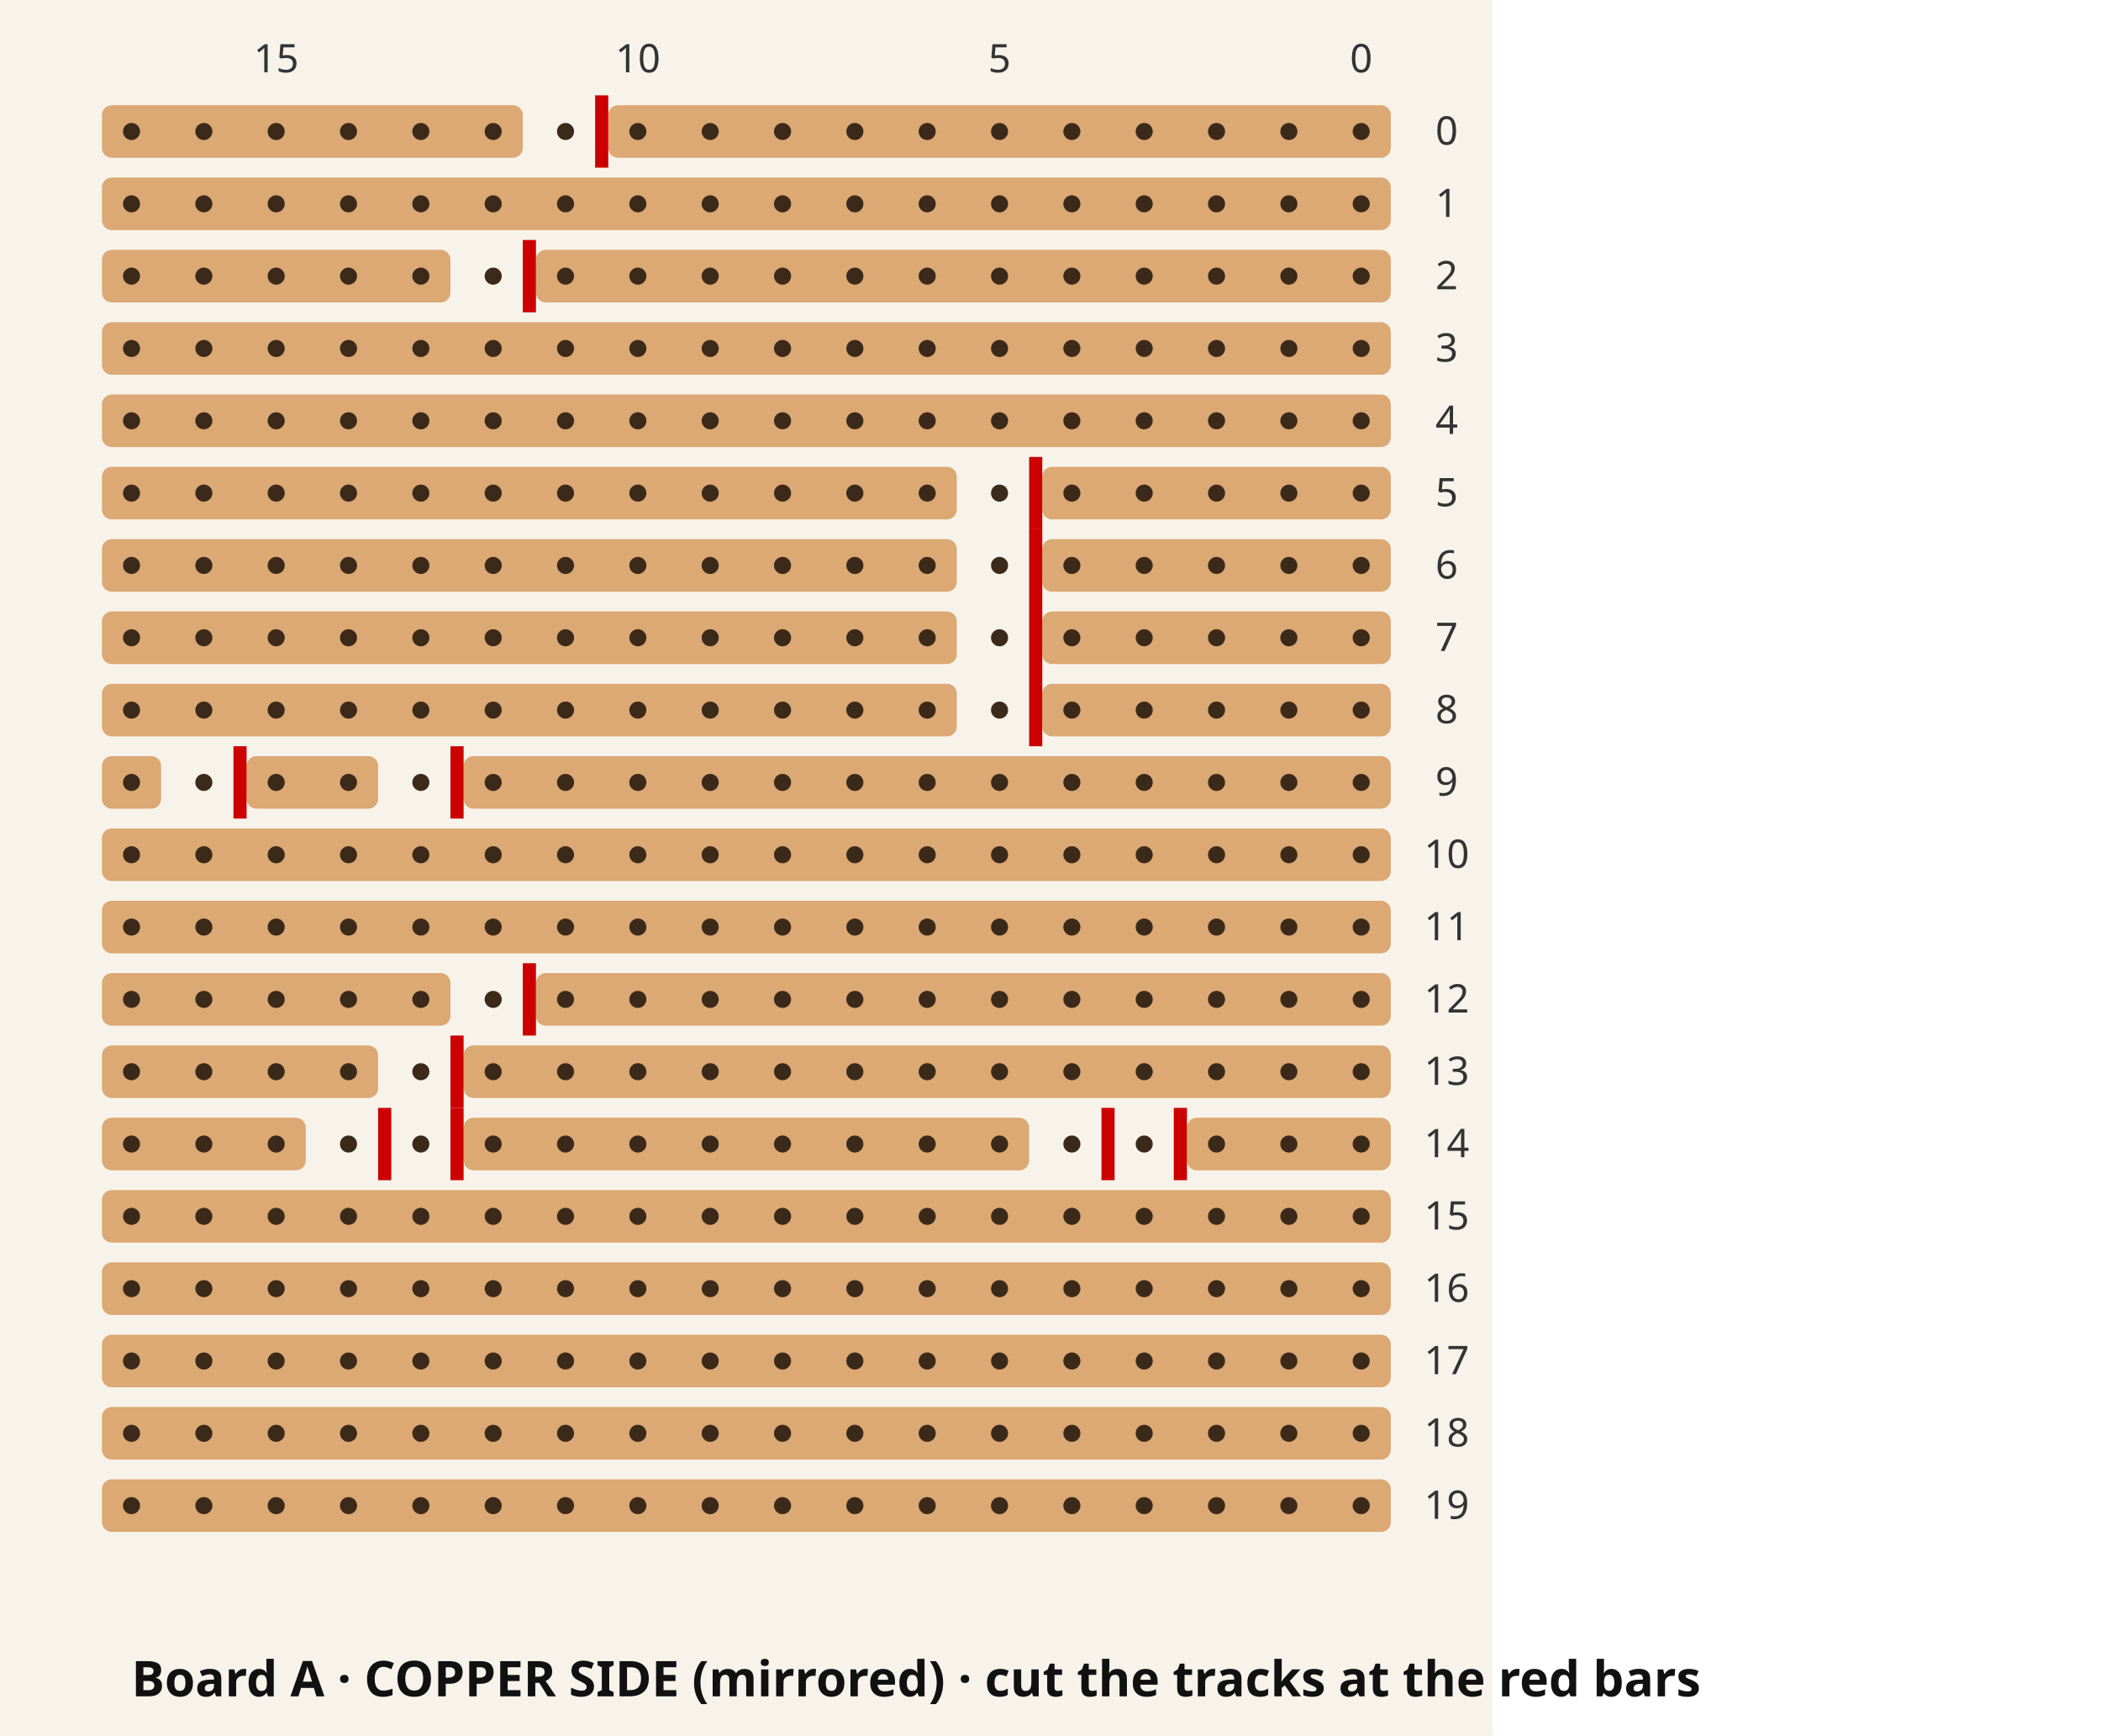
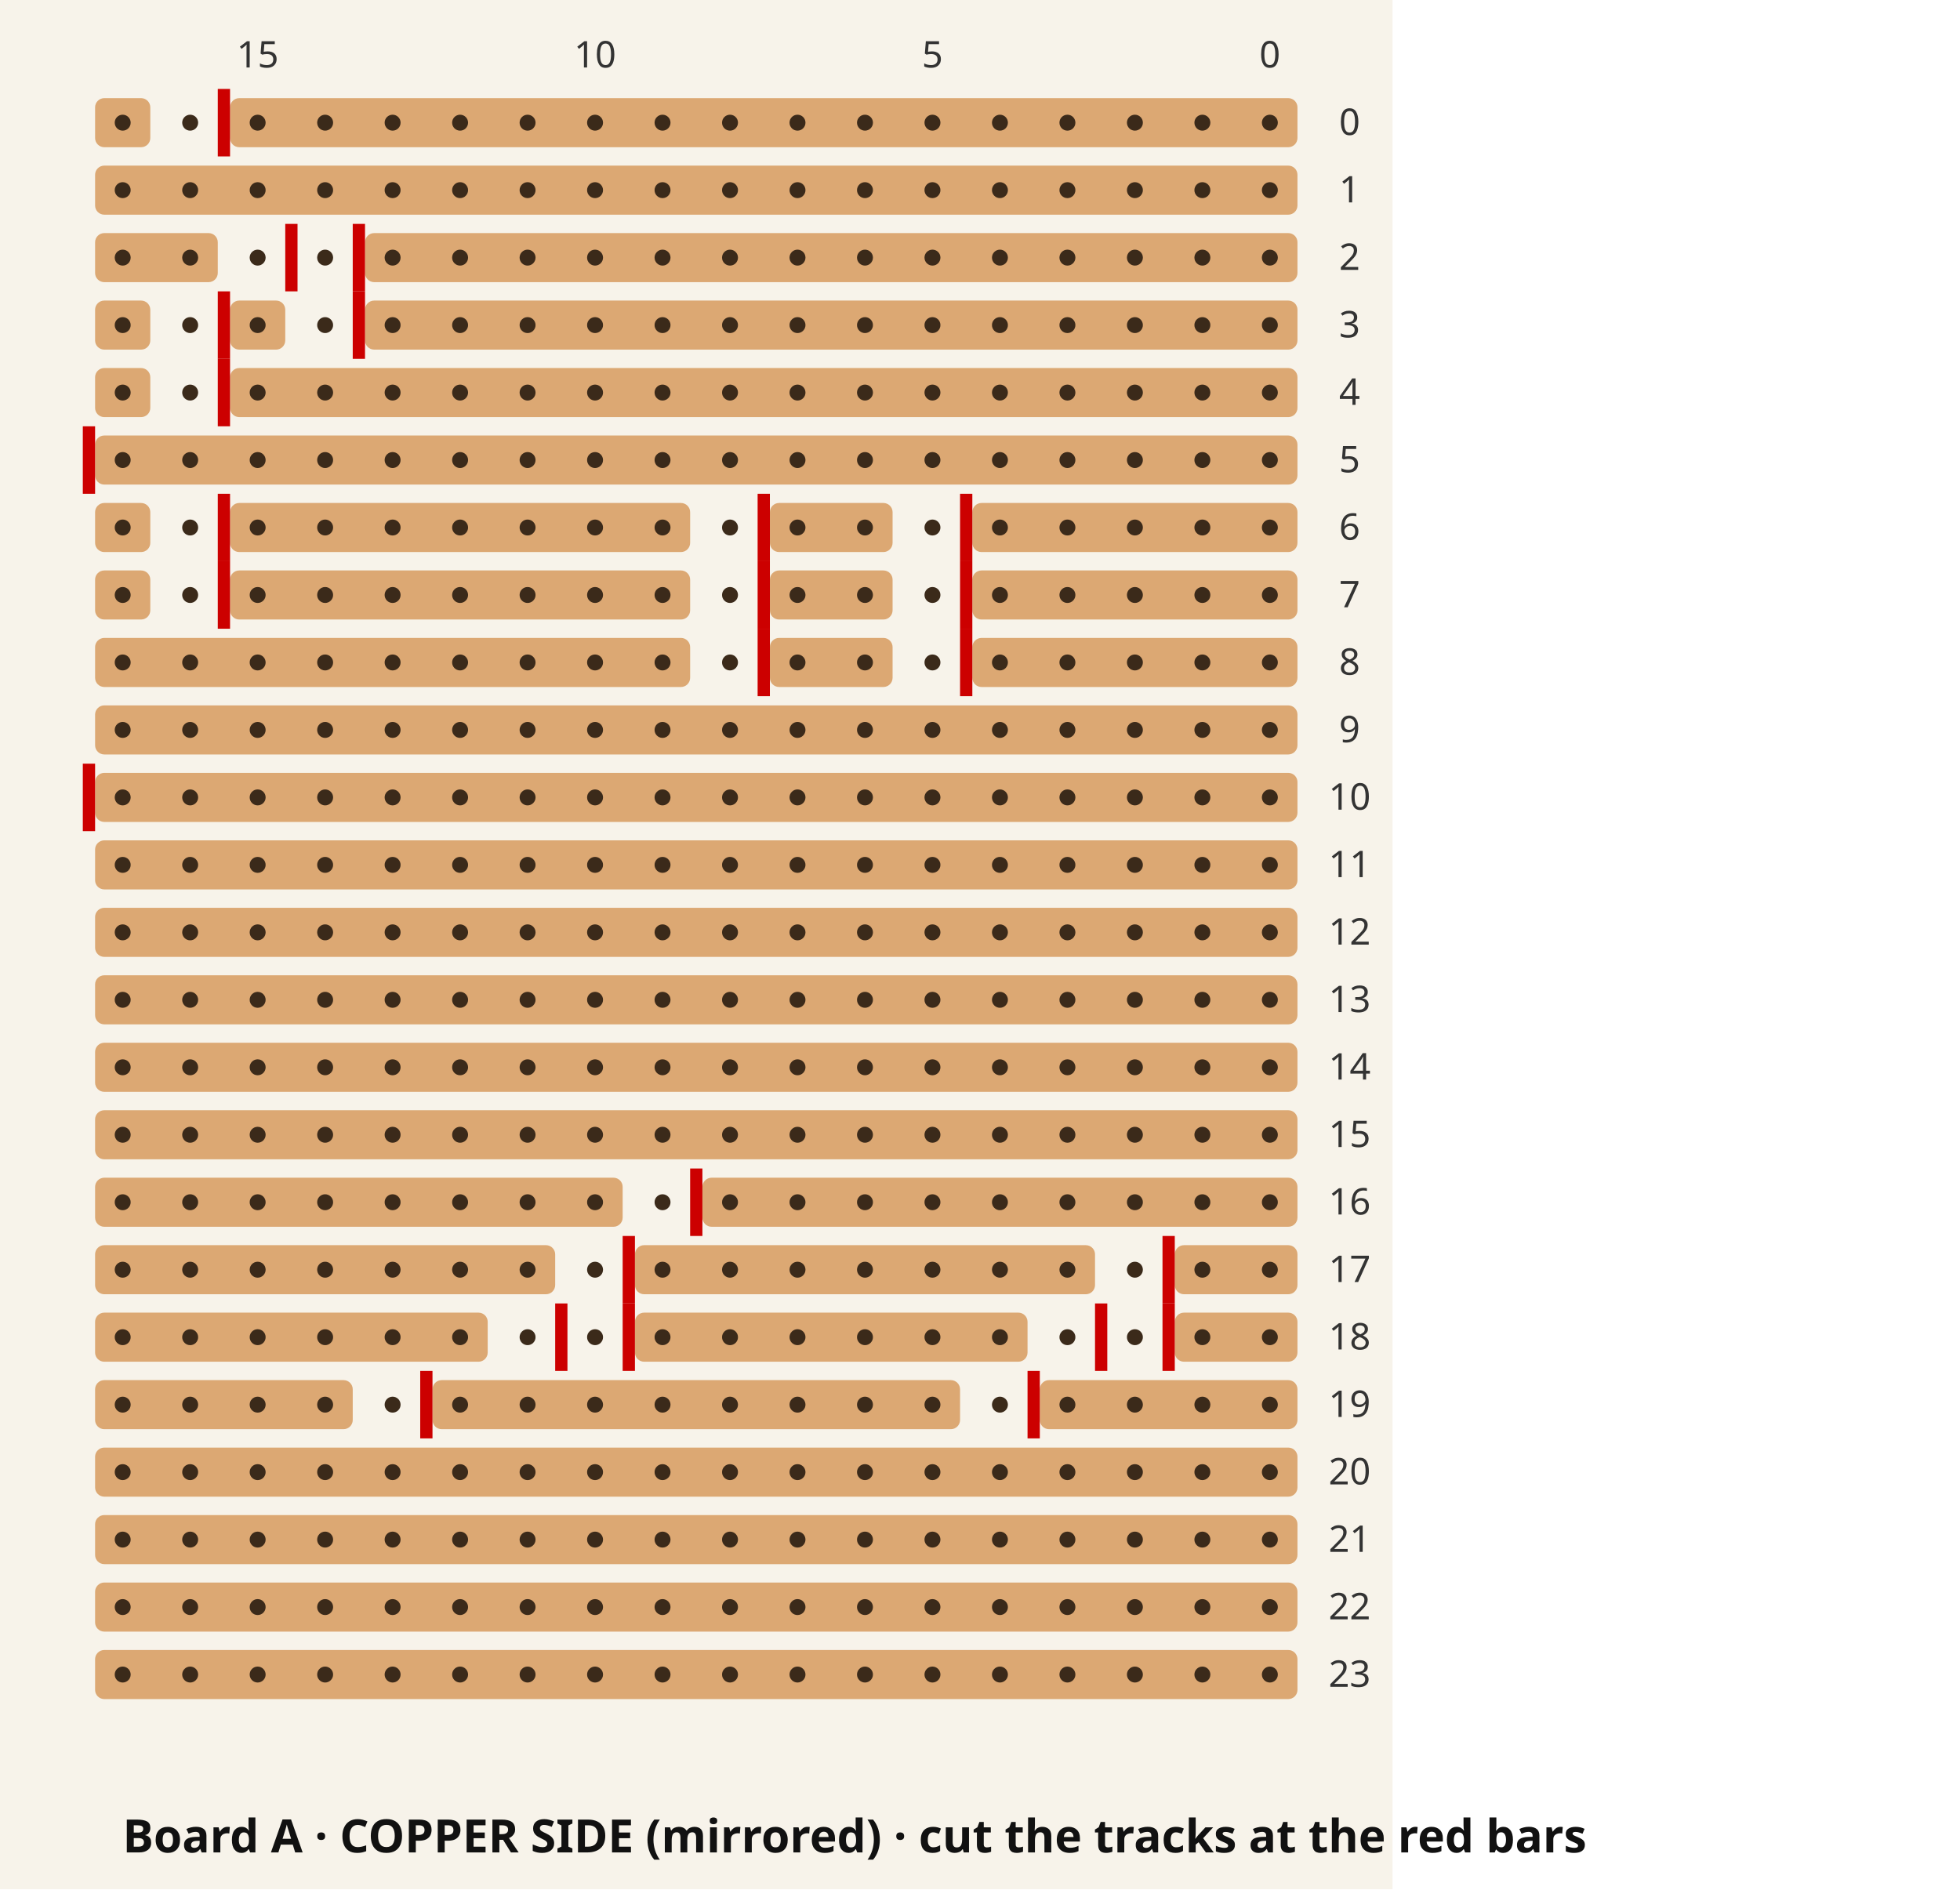
- <svg xmlns="http://www.w3.org/2000/svg" viewBox="0 0 639 528" width="639" height="528" font-family="system-ui,sans-serif">
-   <rect width="454" height="528" fill="#f7f3ea" />
-   <rect x="185" y="32" width="238" height="16" rx="3" fill="#d9a066" opacity="0.9" />
-   <rect x="31" y="32" width="128" height="16" rx="3" fill="#d9a066" opacity="0.9" />
+ <svg xmlns="http://www.w3.org/2000/svg" viewBox="0 0 639 616" width="639" height="616" font-family="system-ui,sans-serif">
+   <rect width="454" height="616" fill="#f7f3ea" />
+   <rect x="75" y="32" width="348" height="16" rx="3" fill="#d9a066" opacity="0.9" />
+   <rect x="31" y="32" width="18" height="16" rx="3" fill="#d9a066" opacity="0.9" />
  <rect x="31" y="54" width="392" height="16" rx="3" fill="#d9a066" opacity="0.9" />
-   <rect x="163" y="76" width="260" height="16" rx="3" fill="#d9a066" opacity="0.9" />
-   <rect x="31" y="76" width="106" height="16" rx="3" fill="#d9a066" opacity="0.9" />
-   <rect x="31" y="98" width="392" height="16" rx="3" fill="#d9a066" opacity="0.9" />
-   <rect x="31" y="120" width="392" height="16" rx="3" fill="#d9a066" opacity="0.9" />
-   <rect x="317" y="142" width="106" height="16" rx="3" fill="#d9a066" opacity="0.9" />
-   <rect x="31" y="142" width="260" height="16" rx="3" fill="#d9a066" opacity="0.9" />
+   <rect x="119" y="76" width="304" height="16" rx="3" fill="#d9a066" opacity="0.9" />
+   <rect x="31" y="76" width="40" height="16" rx="3" fill="#d9a066" opacity="0.9" />
+   <rect x="119" y="98" width="304" height="16" rx="3" fill="#d9a066" opacity="0.9" />
+   <rect x="75" y="98" width="18" height="16" rx="3" fill="#d9a066" opacity="0.9" />
+   <rect x="31" y="98" width="18" height="16" rx="3" fill="#d9a066" opacity="0.9" />
+   <rect x="75" y="120" width="348" height="16" rx="3" fill="#d9a066" opacity="0.9" />
+   <rect x="31" y="120" width="18" height="16" rx="3" fill="#d9a066" opacity="0.9" />
+   <rect x="31" y="142" width="392" height="16" rx="3" fill="#d9a066" opacity="0.9" />
  <rect x="317" y="164" width="106" height="16" rx="3" fill="#d9a066" opacity="0.9" />
-   <rect x="31" y="164" width="260" height="16" rx="3" fill="#d9a066" opacity="0.9" />
+   <rect x="251" y="164" width="40" height="16" rx="3" fill="#d9a066" opacity="0.9" />
+   <rect x="75" y="164" width="150" height="16" rx="3" fill="#d9a066" opacity="0.9" />
+   <rect x="31" y="164" width="18" height="16" rx="3" fill="#d9a066" opacity="0.9" />
  <rect x="317" y="186" width="106" height="16" rx="3" fill="#d9a066" opacity="0.9" />
-   <rect x="31" y="186" width="260" height="16" rx="3" fill="#d9a066" opacity="0.9" />
+   <rect x="251" y="186" width="40" height="16" rx="3" fill="#d9a066" opacity="0.9" />
+   <rect x="75" y="186" width="150" height="16" rx="3" fill="#d9a066" opacity="0.9" />
+   <rect x="31" y="186" width="18" height="16" rx="3" fill="#d9a066" opacity="0.9" />
  <rect x="317" y="208" width="106" height="16" rx="3" fill="#d9a066" opacity="0.9" />
-   <rect x="31" y="208" width="260" height="16" rx="3" fill="#d9a066" opacity="0.9" />
-   <rect x="141" y="230" width="282" height="16" rx="3" fill="#d9a066" opacity="0.9" />
-   <rect x="75" y="230" width="40" height="16" rx="3" fill="#d9a066" opacity="0.9" />
-   <rect x="31" y="230" width="18" height="16" rx="3" fill="#d9a066" opacity="0.9" />
+   <rect x="251" y="208" width="40" height="16" rx="3" fill="#d9a066" opacity="0.9" />
+   <rect x="31" y="208" width="194" height="16" rx="3" fill="#d9a066" opacity="0.9" />
+   <rect x="31" y="230" width="392" height="16" rx="3" fill="#d9a066" opacity="0.9" />
  <rect x="31" y="252" width="392" height="16" rx="3" fill="#d9a066" opacity="0.9" />
  <rect x="31" y="274" width="392" height="16" rx="3" fill="#d9a066" opacity="0.9" />
-   <rect x="163" y="296" width="260" height="16" rx="3" fill="#d9a066" opacity="0.9" />
-   <rect x="31" y="296" width="106" height="16" rx="3" fill="#d9a066" opacity="0.9" />
-   <rect x="141" y="318" width="282" height="16" rx="3" fill="#d9a066" opacity="0.9" />
-   <rect x="31" y="318" width="84" height="16" rx="3" fill="#d9a066" opacity="0.9" />
-   <rect x="361" y="340" width="62" height="16" rx="3" fill="#d9a066" opacity="0.9" />
-   <rect x="141" y="340" width="172" height="16" rx="3" fill="#d9a066" opacity="0.9" />
-   <rect x="31" y="340" width="62" height="16" rx="3" fill="#d9a066" opacity="0.9" />
+   <rect x="31" y="296" width="392" height="16" rx="3" fill="#d9a066" opacity="0.9" />
+   <rect x="31" y="318" width="392" height="16" rx="3" fill="#d9a066" opacity="0.9" />
+   <rect x="31" y="340" width="392" height="16" rx="3" fill="#d9a066" opacity="0.9" />
  <rect x="31" y="362" width="392" height="16" rx="3" fill="#d9a066" opacity="0.9" />
-   <rect x="31" y="384" width="392" height="16" rx="3" fill="#d9a066" opacity="0.9" />
-   <rect x="31" y="406" width="392" height="16" rx="3" fill="#d9a066" opacity="0.9" />
-   <rect x="31" y="428" width="392" height="16" rx="3" fill="#d9a066" opacity="0.9" />
-   <rect x="31" y="450" width="392" height="16" rx="3" fill="#d9a066" opacity="0.9" />
+   <rect x="229" y="384" width="194" height="16" rx="3" fill="#d9a066" opacity="0.9" />
+   <rect x="31" y="384" width="172" height="16" rx="3" fill="#d9a066" opacity="0.9" />
+   <rect x="383" y="406" width="40" height="16" rx="3" fill="#d9a066" opacity="0.9" />
+   <rect x="207" y="406" width="150" height="16" rx="3" fill="#d9a066" opacity="0.9" />
+   <rect x="31" y="406" width="150" height="16" rx="3" fill="#d9a066" opacity="0.9" />
+   <rect x="383" y="428" width="40" height="16" rx="3" fill="#d9a066" opacity="0.9" />
+   <rect x="207" y="428" width="128" height="16" rx="3" fill="#d9a066" opacity="0.9" />
+   <rect x="31" y="428" width="128" height="16" rx="3" fill="#d9a066" opacity="0.9" />
+   <rect x="339" y="450" width="84" height="16" rx="3" fill="#d9a066" opacity="0.9" />
+   <rect x="141" y="450" width="172" height="16" rx="3" fill="#d9a066" opacity="0.9" />
+   <rect x="31" y="450" width="84" height="16" rx="3" fill="#d9a066" opacity="0.9" />
+   <rect x="31" y="472" width="392" height="16" rx="3" fill="#d9a066" opacity="0.9" />
+   <rect x="31" y="494" width="392" height="16" rx="3" fill="#d9a066" opacity="0.9" />
+   <rect x="31" y="516" width="392" height="16" rx="3" fill="#d9a066" opacity="0.9" />
+   <rect x="31" y="538" width="392" height="16" rx="3" fill="#d9a066" opacity="0.9" />
  <circle cx="414" cy="40" r="2.6" fill="#3b2a1a" />
  <circle cx="414" cy="62" r="2.6" fill="#3b2a1a" />
  <circle cx="414" cy="84" r="2.6" fill="#3b2a1a" />
  <circle cx="414" cy="106" r="2.6" fill="#3b2a1a" />
  <circle cx="414" cy="128" r="2.6" fill="#3b2a1a" />
  <circle cx="414" cy="150" r="2.6" fill="#3b2a1a" />
  <circle cx="414" cy="172" r="2.6" fill="#3b2a1a" />
  <circle cx="414" cy="194" r="2.6" fill="#3b2a1a" />
  <circle cx="414" cy="216" r="2.6" fill="#3b2a1a" />
  <circle cx="414" cy="238" r="2.6" fill="#3b2a1a" />
  <circle cx="414" cy="260" r="2.6" fill="#3b2a1a" />
  <circle cx="414" cy="282" r="2.6" fill="#3b2a1a" />
  <circle cx="414" cy="304" r="2.6" fill="#3b2a1a" />
  <circle cx="414" cy="326" r="2.6" fill="#3b2a1a" />
  <circle cx="414" cy="348" r="2.6" fill="#3b2a1a" />
  <circle cx="414" cy="370" r="2.6" fill="#3b2a1a" />
  <circle cx="414" cy="392" r="2.6" fill="#3b2a1a" />
  <circle cx="414" cy="414" r="2.6" fill="#3b2a1a" />
  <circle cx="414" cy="436" r="2.6" fill="#3b2a1a" />
  <circle cx="414" cy="458" r="2.6" fill="#3b2a1a" />
+   <circle cx="414" cy="480" r="2.6" fill="#3b2a1a" />
+   <circle cx="414" cy="502" r="2.6" fill="#3b2a1a" />
+   <circle cx="414" cy="524" r="2.6" fill="#3b2a1a" />
+   <circle cx="414" cy="546" r="2.6" fill="#3b2a1a" />
  <circle cx="392" cy="40" r="2.6" fill="#3b2a1a" />
  <circle cx="392" cy="62" r="2.6" fill="#3b2a1a" />
  <circle cx="392" cy="84" r="2.6" fill="#3b2a1a" />
  <circle cx="392" cy="106" r="2.6" fill="#3b2a1a" />
  <circle cx="392" cy="128" r="2.6" fill="#3b2a1a" />
  <circle cx="392" cy="150" r="2.6" fill="#3b2a1a" />
  <circle cx="392" cy="172" r="2.6" fill="#3b2a1a" />
  <circle cx="392" cy="194" r="2.6" fill="#3b2a1a" />
  <circle cx="392" cy="216" r="2.6" fill="#3b2a1a" />
  <circle cx="392" cy="238" r="2.6" fill="#3b2a1a" />
  <circle cx="392" cy="260" r="2.6" fill="#3b2a1a" />
  <circle cx="392" cy="282" r="2.6" fill="#3b2a1a" />
  <circle cx="392" cy="304" r="2.6" fill="#3b2a1a" />
  <circle cx="392" cy="326" r="2.6" fill="#3b2a1a" />
  <circle cx="392" cy="348" r="2.6" fill="#3b2a1a" />
  <circle cx="392" cy="370" r="2.6" fill="#3b2a1a" />
  <circle cx="392" cy="392" r="2.6" fill="#3b2a1a" />
  <circle cx="392" cy="414" r="2.6" fill="#3b2a1a" />
  <circle cx="392" cy="436" r="2.6" fill="#3b2a1a" />
  <circle cx="392" cy="458" r="2.6" fill="#3b2a1a" />
+   <circle cx="392" cy="480" r="2.6" fill="#3b2a1a" />
+   <circle cx="392" cy="502" r="2.6" fill="#3b2a1a" />
+   <circle cx="392" cy="524" r="2.6" fill="#3b2a1a" />
+   <circle cx="392" cy="546" r="2.6" fill="#3b2a1a" />
  <circle cx="370" cy="40" r="2.6" fill="#3b2a1a" />
  <circle cx="370" cy="62" r="2.6" fill="#3b2a1a" />
  <circle cx="370" cy="84" r="2.6" fill="#3b2a1a" />
  <circle cx="370" cy="106" r="2.6" fill="#3b2a1a" />
  <circle cx="370" cy="128" r="2.6" fill="#3b2a1a" />
  <circle cx="370" cy="150" r="2.6" fill="#3b2a1a" />
  <circle cx="370" cy="172" r="2.6" fill="#3b2a1a" />
  <circle cx="370" cy="194" r="2.6" fill="#3b2a1a" />
  <circle cx="370" cy="216" r="2.6" fill="#3b2a1a" />
  <circle cx="370" cy="238" r="2.6" fill="#3b2a1a" />
  <circle cx="370" cy="260" r="2.6" fill="#3b2a1a" />
  <circle cx="370" cy="282" r="2.6" fill="#3b2a1a" />
  <circle cx="370" cy="304" r="2.6" fill="#3b2a1a" />
  <circle cx="370" cy="326" r="2.6" fill="#3b2a1a" />
  <circle cx="370" cy="348" r="2.6" fill="#3b2a1a" />
  <circle cx="370" cy="370" r="2.6" fill="#3b2a1a" />
  <circle cx="370" cy="392" r="2.6" fill="#3b2a1a" />
  <circle cx="370" cy="414" r="2.6" fill="#3b2a1a" />
  <circle cx="370" cy="436" r="2.6" fill="#3b2a1a" />
  <circle cx="370" cy="458" r="2.6" fill="#3b2a1a" />
+   <circle cx="370" cy="480" r="2.6" fill="#3b2a1a" />
+   <circle cx="370" cy="502" r="2.6" fill="#3b2a1a" />
+   <circle cx="370" cy="524" r="2.6" fill="#3b2a1a" />
+   <circle cx="370" cy="546" r="2.6" fill="#3b2a1a" />
  <circle cx="348" cy="40" r="2.6" fill="#3b2a1a" />
  <circle cx="348" cy="62" r="2.6" fill="#3b2a1a" />
  <circle cx="348" cy="84" r="2.6" fill="#3b2a1a" />
  <circle cx="348" cy="106" r="2.6" fill="#3b2a1a" />
  <circle cx="348" cy="128" r="2.6" fill="#3b2a1a" />
  <circle cx="348" cy="150" r="2.6" fill="#3b2a1a" />
  <circle cx="348" cy="172" r="2.6" fill="#3b2a1a" />
  <circle cx="348" cy="194" r="2.6" fill="#3b2a1a" />
  <circle cx="348" cy="216" r="2.6" fill="#3b2a1a" />
  <circle cx="348" cy="238" r="2.6" fill="#3b2a1a" />
  <circle cx="348" cy="260" r="2.6" fill="#3b2a1a" />
  <circle cx="348" cy="282" r="2.6" fill="#3b2a1a" />
  <circle cx="348" cy="304" r="2.6" fill="#3b2a1a" />
  <circle cx="348" cy="326" r="2.6" fill="#3b2a1a" />
  <circle cx="348" cy="348" r="2.6" fill="#3b2a1a" />
  <circle cx="348" cy="370" r="2.6" fill="#3b2a1a" />
  <circle cx="348" cy="392" r="2.6" fill="#3b2a1a" />
  <circle cx="348" cy="414" r="2.6" fill="#3b2a1a" />
  <circle cx="348" cy="436" r="2.6" fill="#3b2a1a" />
  <circle cx="348" cy="458" r="2.6" fill="#3b2a1a" />
+   <circle cx="348" cy="480" r="2.6" fill="#3b2a1a" />
+   <circle cx="348" cy="502" r="2.6" fill="#3b2a1a" />
+   <circle cx="348" cy="524" r="2.6" fill="#3b2a1a" />
+   <circle cx="348" cy="546" r="2.6" fill="#3b2a1a" />
  <circle cx="326" cy="40" r="2.6" fill="#3b2a1a" />
  <circle cx="326" cy="62" r="2.6" fill="#3b2a1a" />
  <circle cx="326" cy="84" r="2.6" fill="#3b2a1a" />
  <circle cx="326" cy="106" r="2.6" fill="#3b2a1a" />
  <circle cx="326" cy="128" r="2.6" fill="#3b2a1a" />
  <circle cx="326" cy="150" r="2.6" fill="#3b2a1a" />
  <circle cx="326" cy="172" r="2.6" fill="#3b2a1a" />
  <circle cx="326" cy="194" r="2.6" fill="#3b2a1a" />
  <circle cx="326" cy="216" r="2.6" fill="#3b2a1a" />
  <circle cx="326" cy="238" r="2.6" fill="#3b2a1a" />
  <circle cx="326" cy="260" r="2.6" fill="#3b2a1a" />
  <circle cx="326" cy="282" r="2.6" fill="#3b2a1a" />
  <circle cx="326" cy="304" r="2.6" fill="#3b2a1a" />
  <circle cx="326" cy="326" r="2.6" fill="#3b2a1a" />
  <circle cx="326" cy="348" r="2.6" fill="#3b2a1a" />
  <circle cx="326" cy="370" r="2.6" fill="#3b2a1a" />
  <circle cx="326" cy="392" r="2.6" fill="#3b2a1a" />
  <circle cx="326" cy="414" r="2.6" fill="#3b2a1a" />
  <circle cx="326" cy="436" r="2.6" fill="#3b2a1a" />
  <circle cx="326" cy="458" r="2.6" fill="#3b2a1a" />
+   <circle cx="326" cy="480" r="2.6" fill="#3b2a1a" />
+   <circle cx="326" cy="502" r="2.6" fill="#3b2a1a" />
+   <circle cx="326" cy="524" r="2.6" fill="#3b2a1a" />
+   <circle cx="326" cy="546" r="2.6" fill="#3b2a1a" />
  <circle cx="304" cy="40" r="2.6" fill="#3b2a1a" />
  <circle cx="304" cy="62" r="2.6" fill="#3b2a1a" />
  <circle cx="304" cy="84" r="2.6" fill="#3b2a1a" />
  <circle cx="304" cy="106" r="2.6" fill="#3b2a1a" />
  <circle cx="304" cy="128" r="2.6" fill="#3b2a1a" />
  <circle cx="304" cy="150" r="2.6" fill="#3b2a1a" />
  <circle cx="304" cy="172" r="2.6" fill="#3b2a1a" />
  <circle cx="304" cy="194" r="2.6" fill="#3b2a1a" />
  <circle cx="304" cy="216" r="2.6" fill="#3b2a1a" />
  <circle cx="304" cy="238" r="2.6" fill="#3b2a1a" />
  <circle cx="304" cy="260" r="2.6" fill="#3b2a1a" />
  <circle cx="304" cy="282" r="2.6" fill="#3b2a1a" />
  <circle cx="304" cy="304" r="2.6" fill="#3b2a1a" />
  <circle cx="304" cy="326" r="2.6" fill="#3b2a1a" />
  <circle cx="304" cy="348" r="2.6" fill="#3b2a1a" />
  <circle cx="304" cy="370" r="2.6" fill="#3b2a1a" />
  <circle cx="304" cy="392" r="2.6" fill="#3b2a1a" />
  <circle cx="304" cy="414" r="2.6" fill="#3b2a1a" />
  <circle cx="304" cy="436" r="2.6" fill="#3b2a1a" />
  <circle cx="304" cy="458" r="2.6" fill="#3b2a1a" />
+   <circle cx="304" cy="480" r="2.6" fill="#3b2a1a" />
+   <circle cx="304" cy="502" r="2.6" fill="#3b2a1a" />
+   <circle cx="304" cy="524" r="2.6" fill="#3b2a1a" />
+   <circle cx="304" cy="546" r="2.6" fill="#3b2a1a" />
  <circle cx="282" cy="40" r="2.6" fill="#3b2a1a" />
  <circle cx="282" cy="62" r="2.6" fill="#3b2a1a" />
  <circle cx="282" cy="84" r="2.6" fill="#3b2a1a" />
  <circle cx="282" cy="106" r="2.6" fill="#3b2a1a" />
  <circle cx="282" cy="128" r="2.6" fill="#3b2a1a" />
  <circle cx="282" cy="150" r="2.6" fill="#3b2a1a" />
  <circle cx="282" cy="172" r="2.6" fill="#3b2a1a" />
  <circle cx="282" cy="194" r="2.6" fill="#3b2a1a" />
  <circle cx="282" cy="216" r="2.6" fill="#3b2a1a" />
  <circle cx="282" cy="238" r="2.6" fill="#3b2a1a" />
  <circle cx="282" cy="260" r="2.6" fill="#3b2a1a" />
  <circle cx="282" cy="282" r="2.6" fill="#3b2a1a" />
  <circle cx="282" cy="304" r="2.6" fill="#3b2a1a" />
  <circle cx="282" cy="326" r="2.6" fill="#3b2a1a" />
  <circle cx="282" cy="348" r="2.6" fill="#3b2a1a" />
  <circle cx="282" cy="370" r="2.6" fill="#3b2a1a" />
  <circle cx="282" cy="392" r="2.6" fill="#3b2a1a" />
  <circle cx="282" cy="414" r="2.6" fill="#3b2a1a" />
  <circle cx="282" cy="436" r="2.6" fill="#3b2a1a" />
  <circle cx="282" cy="458" r="2.6" fill="#3b2a1a" />
+   <circle cx="282" cy="480" r="2.6" fill="#3b2a1a" />
+   <circle cx="282" cy="502" r="2.6" fill="#3b2a1a" />
+   <circle cx="282" cy="524" r="2.6" fill="#3b2a1a" />
+   <circle cx="282" cy="546" r="2.6" fill="#3b2a1a" />
  <circle cx="260" cy="40" r="2.6" fill="#3b2a1a" />
  <circle cx="260" cy="62" r="2.6" fill="#3b2a1a" />
  <circle cx="260" cy="84" r="2.6" fill="#3b2a1a" />
  <circle cx="260" cy="106" r="2.6" fill="#3b2a1a" />
  <circle cx="260" cy="128" r="2.6" fill="#3b2a1a" />
  <circle cx="260" cy="150" r="2.6" fill="#3b2a1a" />
  <circle cx="260" cy="172" r="2.6" fill="#3b2a1a" />
  <circle cx="260" cy="194" r="2.6" fill="#3b2a1a" />
  <circle cx="260" cy="216" r="2.6" fill="#3b2a1a" />
  <circle cx="260" cy="238" r="2.6" fill="#3b2a1a" />
  <circle cx="260" cy="260" r="2.6" fill="#3b2a1a" />
  <circle cx="260" cy="282" r="2.6" fill="#3b2a1a" />
  <circle cx="260" cy="304" r="2.6" fill="#3b2a1a" />
  <circle cx="260" cy="326" r="2.6" fill="#3b2a1a" />
  <circle cx="260" cy="348" r="2.6" fill="#3b2a1a" />
  <circle cx="260" cy="370" r="2.6" fill="#3b2a1a" />
  <circle cx="260" cy="392" r="2.6" fill="#3b2a1a" />
  <circle cx="260" cy="414" r="2.6" fill="#3b2a1a" />
  <circle cx="260" cy="436" r="2.6" fill="#3b2a1a" />
  <circle cx="260" cy="458" r="2.6" fill="#3b2a1a" />
+   <circle cx="260" cy="480" r="2.6" fill="#3b2a1a" />
+   <circle cx="260" cy="502" r="2.6" fill="#3b2a1a" />
+   <circle cx="260" cy="524" r="2.6" fill="#3b2a1a" />
+   <circle cx="260" cy="546" r="2.6" fill="#3b2a1a" />
  <circle cx="238" cy="40" r="2.6" fill="#3b2a1a" />
  <circle cx="238" cy="62" r="2.6" fill="#3b2a1a" />
  <circle cx="238" cy="84" r="2.6" fill="#3b2a1a" />
  <circle cx="238" cy="106" r="2.6" fill="#3b2a1a" />
  <circle cx="238" cy="128" r="2.6" fill="#3b2a1a" />
  <circle cx="238" cy="150" r="2.6" fill="#3b2a1a" />
  <circle cx="238" cy="172" r="2.6" fill="#3b2a1a" />
  <circle cx="238" cy="194" r="2.6" fill="#3b2a1a" />
  <circle cx="238" cy="216" r="2.6" fill="#3b2a1a" />
  <circle cx="238" cy="238" r="2.6" fill="#3b2a1a" />
  <circle cx="238" cy="260" r="2.6" fill="#3b2a1a" />
  <circle cx="238" cy="282" r="2.6" fill="#3b2a1a" />
  <circle cx="238" cy="304" r="2.6" fill="#3b2a1a" />
  <circle cx="238" cy="326" r="2.6" fill="#3b2a1a" />
  <circle cx="238" cy="348" r="2.6" fill="#3b2a1a" />
  <circle cx="238" cy="370" r="2.6" fill="#3b2a1a" />
  <circle cx="238" cy="392" r="2.6" fill="#3b2a1a" />
  <circle cx="238" cy="414" r="2.6" fill="#3b2a1a" />
  <circle cx="238" cy="436" r="2.6" fill="#3b2a1a" />
  <circle cx="238" cy="458" r="2.6" fill="#3b2a1a" />
+   <circle cx="238" cy="480" r="2.6" fill="#3b2a1a" />
+   <circle cx="238" cy="502" r="2.6" fill="#3b2a1a" />
+   <circle cx="238" cy="524" r="2.6" fill="#3b2a1a" />
+   <circle cx="238" cy="546" r="2.6" fill="#3b2a1a" />
  <circle cx="216" cy="40" r="2.6" fill="#3b2a1a" />
  <circle cx="216" cy="62" r="2.6" fill="#3b2a1a" />
  <circle cx="216" cy="84" r="2.6" fill="#3b2a1a" />
  <circle cx="216" cy="106" r="2.6" fill="#3b2a1a" />
  <circle cx="216" cy="128" r="2.6" fill="#3b2a1a" />
  <circle cx="216" cy="150" r="2.6" fill="#3b2a1a" />
  <circle cx="216" cy="172" r="2.6" fill="#3b2a1a" />
  <circle cx="216" cy="194" r="2.6" fill="#3b2a1a" />
  <circle cx="216" cy="216" r="2.6" fill="#3b2a1a" />
  <circle cx="216" cy="238" r="2.6" fill="#3b2a1a" />
  <circle cx="216" cy="260" r="2.6" fill="#3b2a1a" />
  <circle cx="216" cy="282" r="2.6" fill="#3b2a1a" />
  <circle cx="216" cy="304" r="2.6" fill="#3b2a1a" />
  <circle cx="216" cy="326" r="2.6" fill="#3b2a1a" />
  <circle cx="216" cy="348" r="2.6" fill="#3b2a1a" />
  <circle cx="216" cy="370" r="2.6" fill="#3b2a1a" />
  <circle cx="216" cy="392" r="2.6" fill="#3b2a1a" />
  <circle cx="216" cy="414" r="2.6" fill="#3b2a1a" />
  <circle cx="216" cy="436" r="2.6" fill="#3b2a1a" />
  <circle cx="216" cy="458" r="2.6" fill="#3b2a1a" />
+   <circle cx="216" cy="480" r="2.6" fill="#3b2a1a" />
+   <circle cx="216" cy="502" r="2.6" fill="#3b2a1a" />
+   <circle cx="216" cy="524" r="2.6" fill="#3b2a1a" />
+   <circle cx="216" cy="546" r="2.6" fill="#3b2a1a" />
  <circle cx="194" cy="40" r="2.6" fill="#3b2a1a" />
  <circle cx="194" cy="62" r="2.6" fill="#3b2a1a" />
  <circle cx="194" cy="84" r="2.6" fill="#3b2a1a" />
  <circle cx="194" cy="106" r="2.6" fill="#3b2a1a" />
  <circle cx="194" cy="128" r="2.6" fill="#3b2a1a" />
  <circle cx="194" cy="150" r="2.6" fill="#3b2a1a" />
  <circle cx="194" cy="172" r="2.6" fill="#3b2a1a" />
  <circle cx="194" cy="194" r="2.6" fill="#3b2a1a" />
  <circle cx="194" cy="216" r="2.6" fill="#3b2a1a" />
  <circle cx="194" cy="238" r="2.6" fill="#3b2a1a" />
  <circle cx="194" cy="260" r="2.6" fill="#3b2a1a" />
  <circle cx="194" cy="282" r="2.6" fill="#3b2a1a" />
  <circle cx="194" cy="304" r="2.6" fill="#3b2a1a" />
  <circle cx="194" cy="326" r="2.6" fill="#3b2a1a" />
  <circle cx="194" cy="348" r="2.6" fill="#3b2a1a" />
  <circle cx="194" cy="370" r="2.6" fill="#3b2a1a" />
  <circle cx="194" cy="392" r="2.6" fill="#3b2a1a" />
  <circle cx="194" cy="414" r="2.6" fill="#3b2a1a" />
  <circle cx="194" cy="436" r="2.6" fill="#3b2a1a" />
  <circle cx="194" cy="458" r="2.6" fill="#3b2a1a" />
+   <circle cx="194" cy="480" r="2.6" fill="#3b2a1a" />
+   <circle cx="194" cy="502" r="2.6" fill="#3b2a1a" />
+   <circle cx="194" cy="524" r="2.6" fill="#3b2a1a" />
+   <circle cx="194" cy="546" r="2.6" fill="#3b2a1a" />
  <circle cx="172" cy="40" r="2.6" fill="#3b2a1a" />
  <circle cx="172" cy="62" r="2.6" fill="#3b2a1a" />
  <circle cx="172" cy="84" r="2.6" fill="#3b2a1a" />
  <circle cx="172" cy="106" r="2.6" fill="#3b2a1a" />
  <circle cx="172" cy="128" r="2.6" fill="#3b2a1a" />
  <circle cx="172" cy="150" r="2.6" fill="#3b2a1a" />
  <circle cx="172" cy="172" r="2.6" fill="#3b2a1a" />
  <circle cx="172" cy="194" r="2.6" fill="#3b2a1a" />
  <circle cx="172" cy="216" r="2.6" fill="#3b2a1a" />
  <circle cx="172" cy="238" r="2.6" fill="#3b2a1a" />
  <circle cx="172" cy="260" r="2.6" fill="#3b2a1a" />
  <circle cx="172" cy="282" r="2.6" fill="#3b2a1a" />
  <circle cx="172" cy="304" r="2.6" fill="#3b2a1a" />
  <circle cx="172" cy="326" r="2.6" fill="#3b2a1a" />
  <circle cx="172" cy="348" r="2.6" fill="#3b2a1a" />
  <circle cx="172" cy="370" r="2.6" fill="#3b2a1a" />
  <circle cx="172" cy="392" r="2.6" fill="#3b2a1a" />
  <circle cx="172" cy="414" r="2.6" fill="#3b2a1a" />
  <circle cx="172" cy="436" r="2.6" fill="#3b2a1a" />
  <circle cx="172" cy="458" r="2.6" fill="#3b2a1a" />
+   <circle cx="172" cy="480" r="2.6" fill="#3b2a1a" />
+   <circle cx="172" cy="502" r="2.6" fill="#3b2a1a" />
+   <circle cx="172" cy="524" r="2.6" fill="#3b2a1a" />
+   <circle cx="172" cy="546" r="2.6" fill="#3b2a1a" />
  <circle cx="150" cy="40" r="2.6" fill="#3b2a1a" />
  <circle cx="150" cy="62" r="2.6" fill="#3b2a1a" />
  <circle cx="150" cy="84" r="2.6" fill="#3b2a1a" />
  <circle cx="150" cy="106" r="2.6" fill="#3b2a1a" />
  <circle cx="150" cy="128" r="2.6" fill="#3b2a1a" />
  <circle cx="150" cy="150" r="2.6" fill="#3b2a1a" />
  <circle cx="150" cy="172" r="2.6" fill="#3b2a1a" />
  <circle cx="150" cy="194" r="2.6" fill="#3b2a1a" />
  <circle cx="150" cy="216" r="2.6" fill="#3b2a1a" />
  <circle cx="150" cy="238" r="2.6" fill="#3b2a1a" />
  <circle cx="150" cy="260" r="2.6" fill="#3b2a1a" />
  <circle cx="150" cy="282" r="2.6" fill="#3b2a1a" />
  <circle cx="150" cy="304" r="2.6" fill="#3b2a1a" />
  <circle cx="150" cy="326" r="2.6" fill="#3b2a1a" />
  <circle cx="150" cy="348" r="2.6" fill="#3b2a1a" />
  <circle cx="150" cy="370" r="2.6" fill="#3b2a1a" />
  <circle cx="150" cy="392" r="2.6" fill="#3b2a1a" />
  <circle cx="150" cy="414" r="2.6" fill="#3b2a1a" />
  <circle cx="150" cy="436" r="2.6" fill="#3b2a1a" />
  <circle cx="150" cy="458" r="2.6" fill="#3b2a1a" />
+   <circle cx="150" cy="480" r="2.6" fill="#3b2a1a" />
+   <circle cx="150" cy="502" r="2.6" fill="#3b2a1a" />
+   <circle cx="150" cy="524" r="2.6" fill="#3b2a1a" />
+   <circle cx="150" cy="546" r="2.6" fill="#3b2a1a" />
  <circle cx="128" cy="40" r="2.6" fill="#3b2a1a" />
  <circle cx="128" cy="62" r="2.6" fill="#3b2a1a" />
  <circle cx="128" cy="84" r="2.6" fill="#3b2a1a" />
  <circle cx="128" cy="106" r="2.6" fill="#3b2a1a" />
  <circle cx="128" cy="128" r="2.6" fill="#3b2a1a" />
  <circle cx="128" cy="150" r="2.6" fill="#3b2a1a" />
  <circle cx="128" cy="172" r="2.6" fill="#3b2a1a" />
  <circle cx="128" cy="194" r="2.6" fill="#3b2a1a" />
  <circle cx="128" cy="216" r="2.6" fill="#3b2a1a" />
  <circle cx="128" cy="238" r="2.6" fill="#3b2a1a" />
  <circle cx="128" cy="260" r="2.6" fill="#3b2a1a" />
  <circle cx="128" cy="282" r="2.6" fill="#3b2a1a" />
  <circle cx="128" cy="304" r="2.6" fill="#3b2a1a" />
  <circle cx="128" cy="326" r="2.6" fill="#3b2a1a" />
  <circle cx="128" cy="348" r="2.6" fill="#3b2a1a" />
  <circle cx="128" cy="370" r="2.6" fill="#3b2a1a" />
  <circle cx="128" cy="392" r="2.6" fill="#3b2a1a" />
  <circle cx="128" cy="414" r="2.6" fill="#3b2a1a" />
  <circle cx="128" cy="436" r="2.6" fill="#3b2a1a" />
  <circle cx="128" cy="458" r="2.6" fill="#3b2a1a" />
+   <circle cx="128" cy="480" r="2.6" fill="#3b2a1a" />
+   <circle cx="128" cy="502" r="2.6" fill="#3b2a1a" />
+   <circle cx="128" cy="524" r="2.6" fill="#3b2a1a" />
+   <circle cx="128" cy="546" r="2.6" fill="#3b2a1a" />
  <circle cx="106" cy="40" r="2.6" fill="#3b2a1a" />
  <circle cx="106" cy="62" r="2.6" fill="#3b2a1a" />
  <circle cx="106" cy="84" r="2.6" fill="#3b2a1a" />
  <circle cx="106" cy="106" r="2.6" fill="#3b2a1a" />
  <circle cx="106" cy="128" r="2.6" fill="#3b2a1a" />
  <circle cx="106" cy="150" r="2.6" fill="#3b2a1a" />
  <circle cx="106" cy="172" r="2.6" fill="#3b2a1a" />
  <circle cx="106" cy="194" r="2.6" fill="#3b2a1a" />
  <circle cx="106" cy="216" r="2.6" fill="#3b2a1a" />
  <circle cx="106" cy="238" r="2.6" fill="#3b2a1a" />
  <circle cx="106" cy="260" r="2.6" fill="#3b2a1a" />
  <circle cx="106" cy="282" r="2.6" fill="#3b2a1a" />
  <circle cx="106" cy="304" r="2.6" fill="#3b2a1a" />
  <circle cx="106" cy="326" r="2.6" fill="#3b2a1a" />
  <circle cx="106" cy="348" r="2.6" fill="#3b2a1a" />
  <circle cx="106" cy="370" r="2.6" fill="#3b2a1a" />
  <circle cx="106" cy="392" r="2.6" fill="#3b2a1a" />
  <circle cx="106" cy="414" r="2.6" fill="#3b2a1a" />
  <circle cx="106" cy="436" r="2.6" fill="#3b2a1a" />
  <circle cx="106" cy="458" r="2.6" fill="#3b2a1a" />
+   <circle cx="106" cy="480" r="2.6" fill="#3b2a1a" />
+   <circle cx="106" cy="502" r="2.6" fill="#3b2a1a" />
+   <circle cx="106" cy="524" r="2.6" fill="#3b2a1a" />
+   <circle cx="106" cy="546" r="2.6" fill="#3b2a1a" />
  <circle cx="84" cy="40" r="2.6" fill="#3b2a1a" />
  <circle cx="84" cy="62" r="2.6" fill="#3b2a1a" />
  <circle cx="84" cy="84" r="2.6" fill="#3b2a1a" />
  <circle cx="84" cy="106" r="2.6" fill="#3b2a1a" />
  <circle cx="84" cy="128" r="2.6" fill="#3b2a1a" />
  <circle cx="84" cy="150" r="2.6" fill="#3b2a1a" />
  <circle cx="84" cy="172" r="2.6" fill="#3b2a1a" />
  <circle cx="84" cy="194" r="2.6" fill="#3b2a1a" />
  <circle cx="84" cy="216" r="2.6" fill="#3b2a1a" />
  <circle cx="84" cy="238" r="2.6" fill="#3b2a1a" />
  <circle cx="84" cy="260" r="2.6" fill="#3b2a1a" />
  <circle cx="84" cy="282" r="2.6" fill="#3b2a1a" />
  <circle cx="84" cy="304" r="2.6" fill="#3b2a1a" />
  <circle cx="84" cy="326" r="2.6" fill="#3b2a1a" />
  <circle cx="84" cy="348" r="2.6" fill="#3b2a1a" />
  <circle cx="84" cy="370" r="2.6" fill="#3b2a1a" />
  <circle cx="84" cy="392" r="2.6" fill="#3b2a1a" />
  <circle cx="84" cy="414" r="2.6" fill="#3b2a1a" />
  <circle cx="84" cy="436" r="2.6" fill="#3b2a1a" />
  <circle cx="84" cy="458" r="2.6" fill="#3b2a1a" />
+   <circle cx="84" cy="480" r="2.6" fill="#3b2a1a" />
+   <circle cx="84" cy="502" r="2.6" fill="#3b2a1a" />
+   <circle cx="84" cy="524" r="2.6" fill="#3b2a1a" />
+   <circle cx="84" cy="546" r="2.6" fill="#3b2a1a" />
  <circle cx="62" cy="40" r="2.6" fill="#3b2a1a" />
  <circle cx="62" cy="62" r="2.6" fill="#3b2a1a" />
  <circle cx="62" cy="84" r="2.6" fill="#3b2a1a" />
  <circle cx="62" cy="106" r="2.6" fill="#3b2a1a" />
  <circle cx="62" cy="128" r="2.6" fill="#3b2a1a" />
  <circle cx="62" cy="150" r="2.6" fill="#3b2a1a" />
  <circle cx="62" cy="172" r="2.6" fill="#3b2a1a" />
  <circle cx="62" cy="194" r="2.6" fill="#3b2a1a" />
  <circle cx="62" cy="216" r="2.6" fill="#3b2a1a" />
  <circle cx="62" cy="238" r="2.6" fill="#3b2a1a" />
  <circle cx="62" cy="260" r="2.6" fill="#3b2a1a" />
  <circle cx="62" cy="282" r="2.6" fill="#3b2a1a" />
  <circle cx="62" cy="304" r="2.6" fill="#3b2a1a" />
  <circle cx="62" cy="326" r="2.6" fill="#3b2a1a" />
  <circle cx="62" cy="348" r="2.6" fill="#3b2a1a" />
  <circle cx="62" cy="370" r="2.6" fill="#3b2a1a" />
  <circle cx="62" cy="392" r="2.6" fill="#3b2a1a" />
  <circle cx="62" cy="414" r="2.6" fill="#3b2a1a" />
  <circle cx="62" cy="436" r="2.6" fill="#3b2a1a" />
  <circle cx="62" cy="458" r="2.6" fill="#3b2a1a" />
+   <circle cx="62" cy="480" r="2.6" fill="#3b2a1a" />
+   <circle cx="62" cy="502" r="2.6" fill="#3b2a1a" />
+   <circle cx="62" cy="524" r="2.6" fill="#3b2a1a" />
+   <circle cx="62" cy="546" r="2.6" fill="#3b2a1a" />
  <circle cx="40" cy="40" r="2.6" fill="#3b2a1a" />
  <circle cx="40" cy="62" r="2.6" fill="#3b2a1a" />
  <circle cx="40" cy="84" r="2.6" fill="#3b2a1a" />
  <circle cx="40" cy="106" r="2.6" fill="#3b2a1a" />
  <circle cx="40" cy="128" r="2.6" fill="#3b2a1a" />
  <circle cx="40" cy="150" r="2.6" fill="#3b2a1a" />
  <circle cx="40" cy="172" r="2.6" fill="#3b2a1a" />
  <circle cx="40" cy="194" r="2.6" fill="#3b2a1a" />
  <circle cx="40" cy="216" r="2.6" fill="#3b2a1a" />
  <circle cx="40" cy="238" r="2.6" fill="#3b2a1a" />
  <circle cx="40" cy="260" r="2.6" fill="#3b2a1a" />
  <circle cx="40" cy="282" r="2.6" fill="#3b2a1a" />
  <circle cx="40" cy="304" r="2.6" fill="#3b2a1a" />
  <circle cx="40" cy="326" r="2.6" fill="#3b2a1a" />
  <circle cx="40" cy="348" r="2.6" fill="#3b2a1a" />
  <circle cx="40" cy="370" r="2.6" fill="#3b2a1a" />
  <circle cx="40" cy="392" r="2.6" fill="#3b2a1a" />
  <circle cx="40" cy="414" r="2.6" fill="#3b2a1a" />
  <circle cx="40" cy="436" r="2.6" fill="#3b2a1a" />
  <circle cx="40" cy="458" r="2.6" fill="#3b2a1a" />
-   <line x1="359.0" y1="337" x2="359.0" y2="359" stroke="#c00" stroke-width="4" />
-   <line x1="337.0" y1="337" x2="337.0" y2="359" stroke="#c00" stroke-width="4" />
-   <line x1="315.0" y1="139" x2="315.0" y2="161" stroke="#c00" stroke-width="4" />
+   <circle cx="40" cy="480" r="2.6" fill="#3b2a1a" />
+   <circle cx="40" cy="502" r="2.6" fill="#3b2a1a" />
+   <circle cx="40" cy="524" r="2.6" fill="#3b2a1a" />
+   <circle cx="40" cy="546" r="2.6" fill="#3b2a1a" />
+   <line x1="381.0" y1="403" x2="381.0" y2="425" stroke="#c00" stroke-width="4" />
+   <line x1="381.0" y1="425" x2="381.0" y2="447" stroke="#c00" stroke-width="4" />
+   <line x1="359.0" y1="425" x2="359.0" y2="447" stroke="#c00" stroke-width="4" />
+   <line x1="337.0" y1="447" x2="337.0" y2="469" stroke="#c00" stroke-width="4" />
  <line x1="315.0" y1="161" x2="315.0" y2="183" stroke="#c00" stroke-width="4" />
  <line x1="315.0" y1="183" x2="315.0" y2="205" stroke="#c00" stroke-width="4" />
  <line x1="315.0" y1="205" x2="315.0" y2="227" stroke="#c00" stroke-width="4" />
-   <line x1="183.0" y1="29" x2="183.0" y2="51" stroke="#c00" stroke-width="4" />
-   <line x1="161.0" y1="73" x2="161.0" y2="95" stroke="#c00" stroke-width="4" />
-   <line x1="161.0" y1="293" x2="161.0" y2="315" stroke="#c00" stroke-width="4" />
-   <line x1="139.0" y1="227" x2="139.0" y2="249" stroke="#c00" stroke-width="4" />
-   <line x1="139.0" y1="315" x2="139.0" y2="337" stroke="#c00" stroke-width="4" />
-   <line x1="139.0" y1="337" x2="139.0" y2="359" stroke="#c00" stroke-width="4" />
-   <line x1="117.0" y1="337" x2="117.0" y2="359" stroke="#c00" stroke-width="4" />
-   <line x1="73.0" y1="227" x2="73.0" y2="249" stroke="#c00" stroke-width="4" />
+   <line x1="249.0" y1="161" x2="249.0" y2="183" stroke="#c00" stroke-width="4" />
+   <line x1="249.0" y1="183" x2="249.0" y2="205" stroke="#c00" stroke-width="4" />
+   <line x1="249.0" y1="205" x2="249.0" y2="227" stroke="#c00" stroke-width="4" />
+   <line x1="227.0" y1="381" x2="227.0" y2="403" stroke="#c00" stroke-width="4" />
+   <line x1="205.0" y1="403" x2="205.0" y2="425" stroke="#c00" stroke-width="4" />
+   <line x1="205.0" y1="425" x2="205.0" y2="447" stroke="#c00" stroke-width="4" />
+   <line x1="183.0" y1="425" x2="183.0" y2="447" stroke="#c00" stroke-width="4" />
+   <line x1="139.0" y1="447" x2="139.0" y2="469" stroke="#c00" stroke-width="4" />
+   <line x1="117.0" y1="73" x2="117.0" y2="95" stroke="#c00" stroke-width="4" />
+   <line x1="117.0" y1="95" x2="117.0" y2="117" stroke="#c00" stroke-width="4" />
+   <line x1="95.0" y1="73" x2="95.0" y2="95" stroke="#c00" stroke-width="4" />
+   <line x1="73.0" y1="29" x2="73.0" y2="51" stroke="#c00" stroke-width="4" />
+   <line x1="73.0" y1="95" x2="73.0" y2="117" stroke="#c00" stroke-width="4" />
+   <line x1="73.0" y1="117" x2="73.0" y2="139" stroke="#c00" stroke-width="4" />
+   <line x1="73.0" y1="161" x2="73.0" y2="183" stroke="#c00" stroke-width="4" />
+   <line x1="73.0" y1="183" x2="73.0" y2="205" stroke="#c00" stroke-width="4" />
+   <line x1="29.0" y1="139" x2="29.0" y2="161" stroke="#c00" stroke-width="4" />
+   <line x1="29.0" y1="249" x2="29.0" y2="271" stroke="#c00" stroke-width="4" />
  <text x="414" y="22" font-size="12" text-anchor="middle" fill="#333">0</text>
  <text x="304" y="22" font-size="12" text-anchor="middle" fill="#333">5</text>
  <text x="194" y="22" font-size="12" text-anchor="middle" fill="#333">10</text>
  <text x="84" y="22" font-size="12" text-anchor="middle" fill="#333">15</text>
  <text x="440" y="44" font-size="12" text-anchor="middle" fill="#333">0</text>
  <text x="440" y="66" font-size="12" text-anchor="middle" fill="#333">1</text>
  <text x="440" y="88" font-size="12" text-anchor="middle" fill="#333">2</text>
  <text x="440" y="110" font-size="12" text-anchor="middle" fill="#333">3</text>
  <text x="440" y="132" font-size="12" text-anchor="middle" fill="#333">4</text>
  <text x="440" y="154" font-size="12" text-anchor="middle" fill="#333">5</text>
  <text x="440" y="176" font-size="12" text-anchor="middle" fill="#333">6</text>
  <text x="440" y="198" font-size="12" text-anchor="middle" fill="#333">7</text>
  <text x="440" y="220" font-size="12" text-anchor="middle" fill="#333">8</text>
  <text x="440" y="242" font-size="12" text-anchor="middle" fill="#333">9</text>
  <text x="440" y="264" font-size="12" text-anchor="middle" fill="#333">10</text>
  <text x="440" y="286" font-size="12" text-anchor="middle" fill="#333">11</text>
  <text x="440" y="308" font-size="12" text-anchor="middle" fill="#333">12</text>
  <text x="440" y="330" font-size="12" text-anchor="middle" fill="#333">13</text>
  <text x="440" y="352" font-size="12" text-anchor="middle" fill="#333">14</text>
  <text x="440" y="374" font-size="12" text-anchor="middle" fill="#333">15</text>
  <text x="440" y="396" font-size="12" text-anchor="middle" fill="#333">16</text>
  <text x="440" y="418" font-size="12" text-anchor="middle" fill="#333">17</text>
  <text x="440" y="440" font-size="12" text-anchor="middle" fill="#333">18</text>
  <text x="440" y="462" font-size="12" text-anchor="middle" fill="#333">19</text>
-   <text x="40" y="516" font-size="15" font-weight="800" fill="#111">Board A · COPPER SIDE (mirrored) · cut the tracks at the red bars</text>
+   <text x="440" y="484" font-size="12" text-anchor="middle" fill="#333">20</text>
+   <text x="440" y="506" font-size="12" text-anchor="middle" fill="#333">21</text>
+   <text x="440" y="528" font-size="12" text-anchor="middle" fill="#333">22</text>
+   <text x="440" y="550" font-size="12" text-anchor="middle" fill="#333">23</text>
+   <text x="40" y="604" font-size="15" font-weight="800" fill="#111">Board A · COPPER SIDE (mirrored) · cut the tracks at the red bars</text>
</svg>
